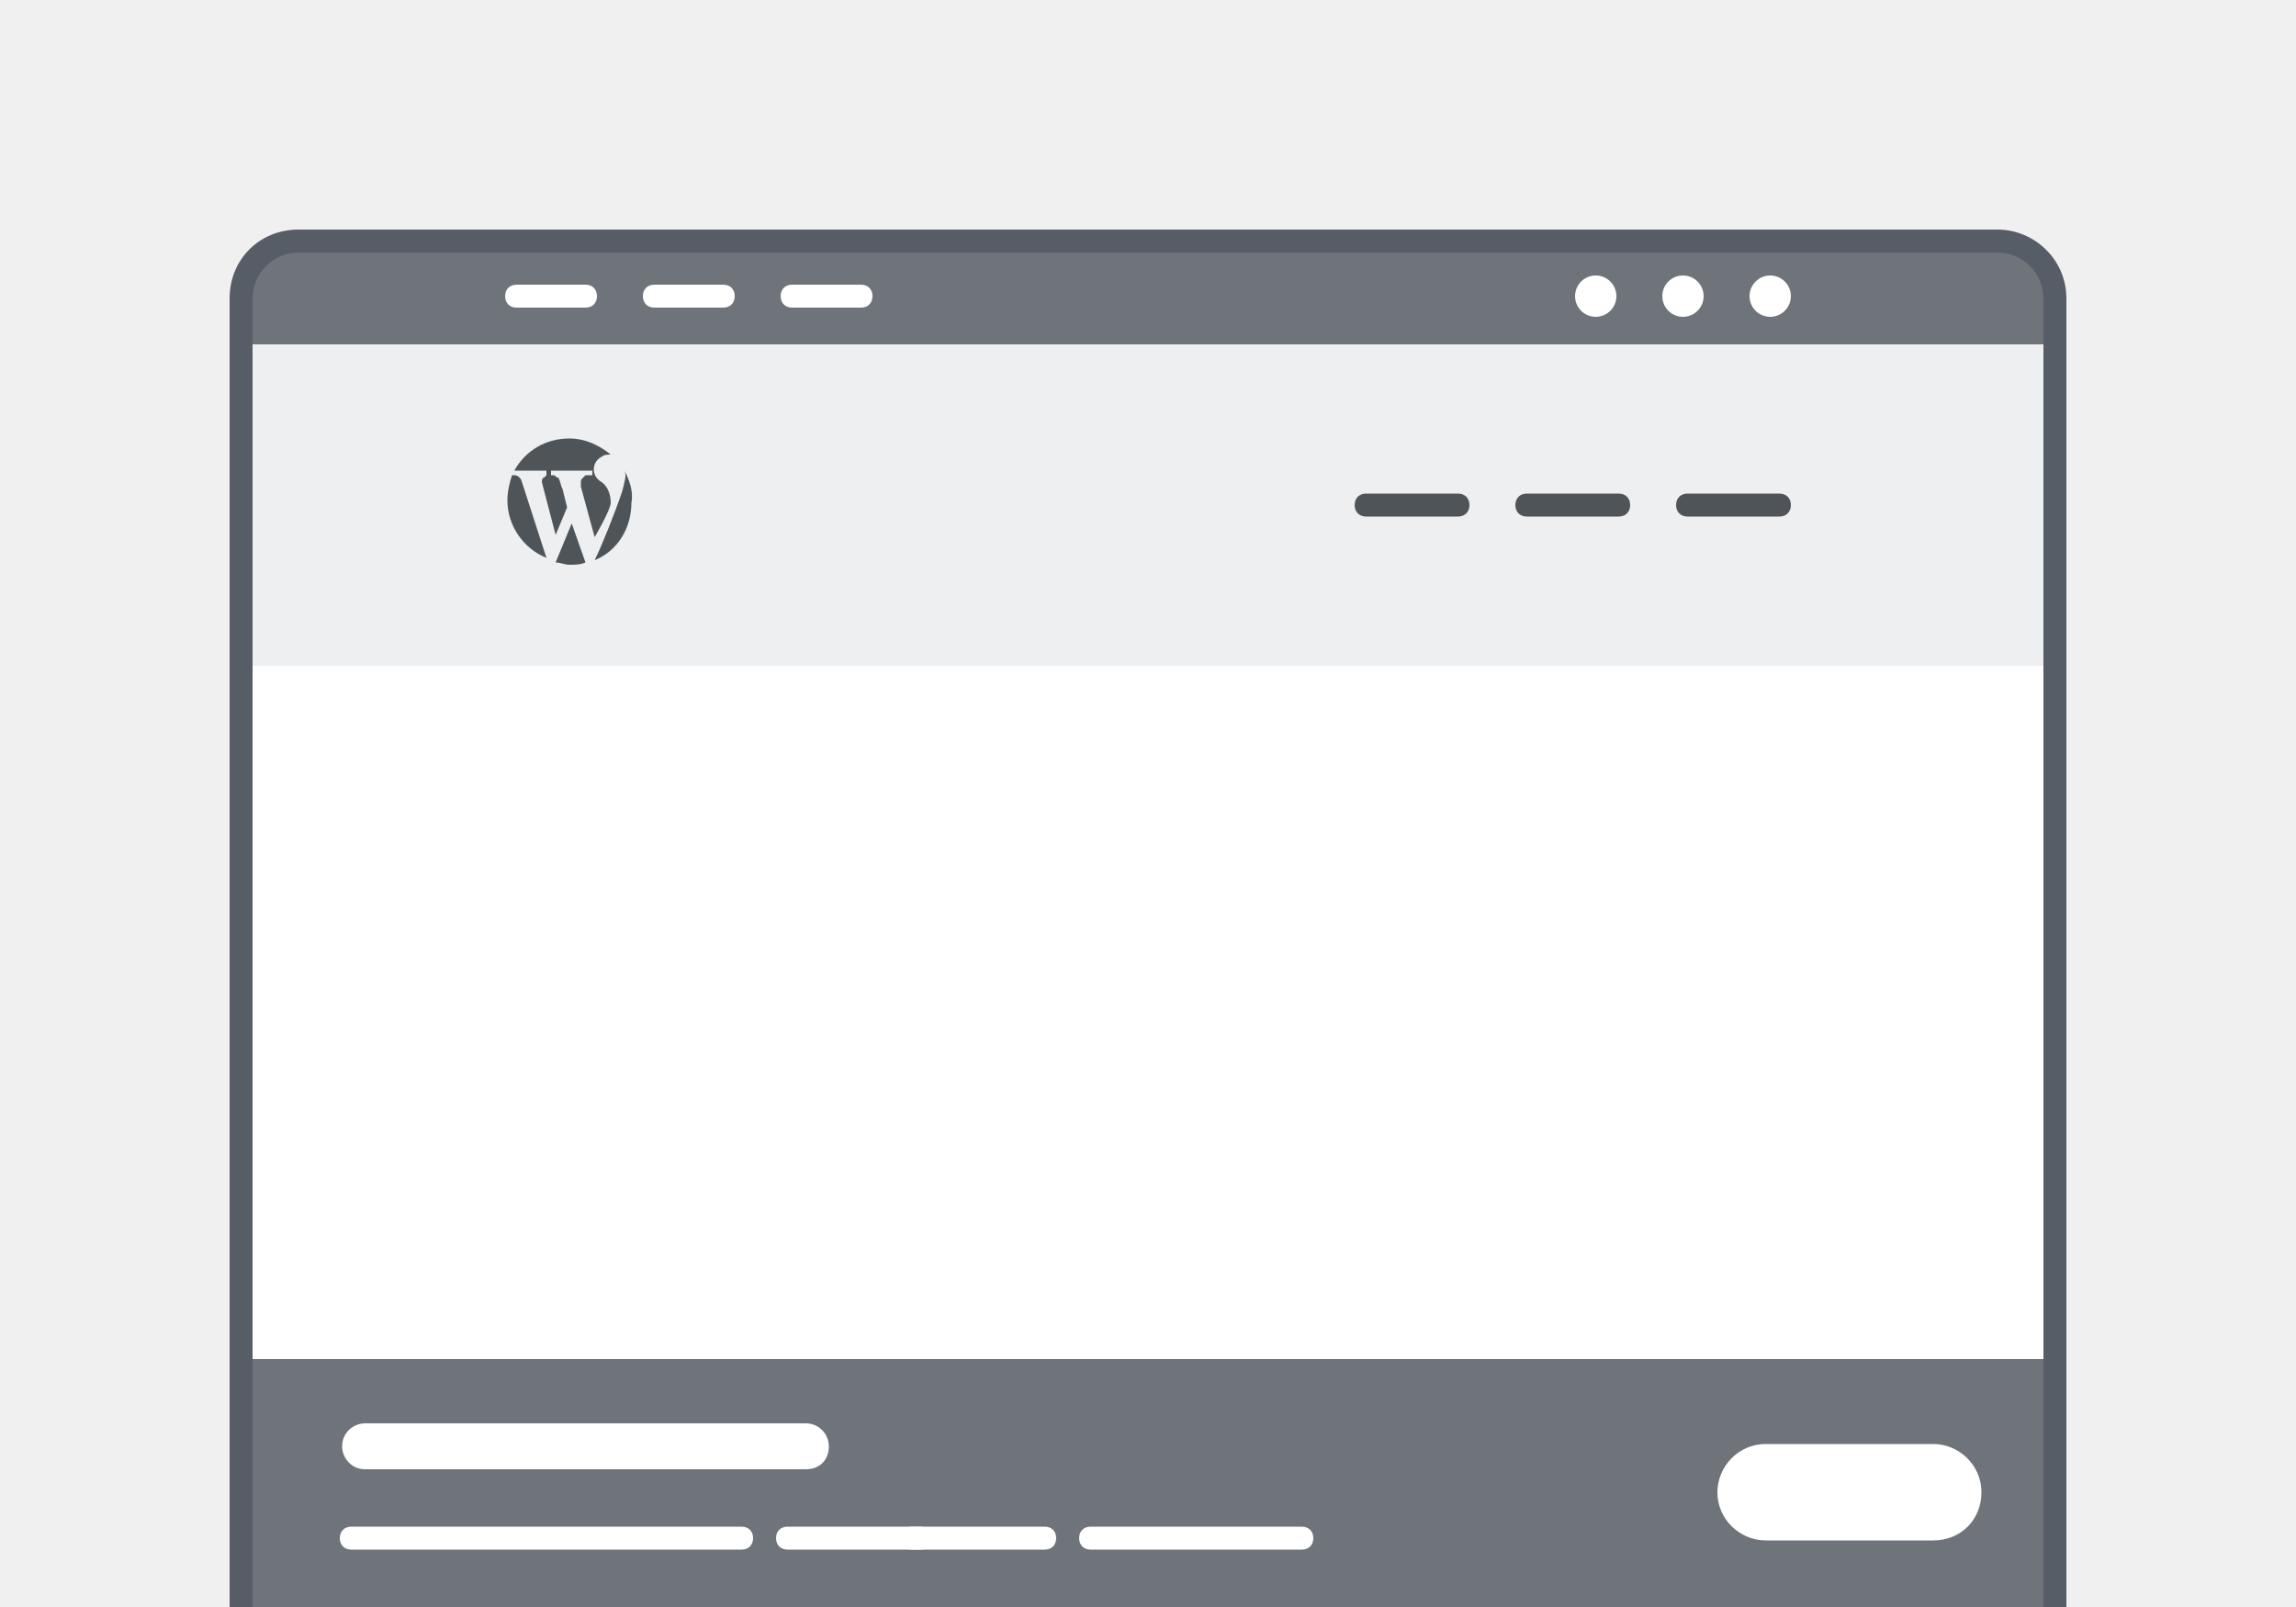
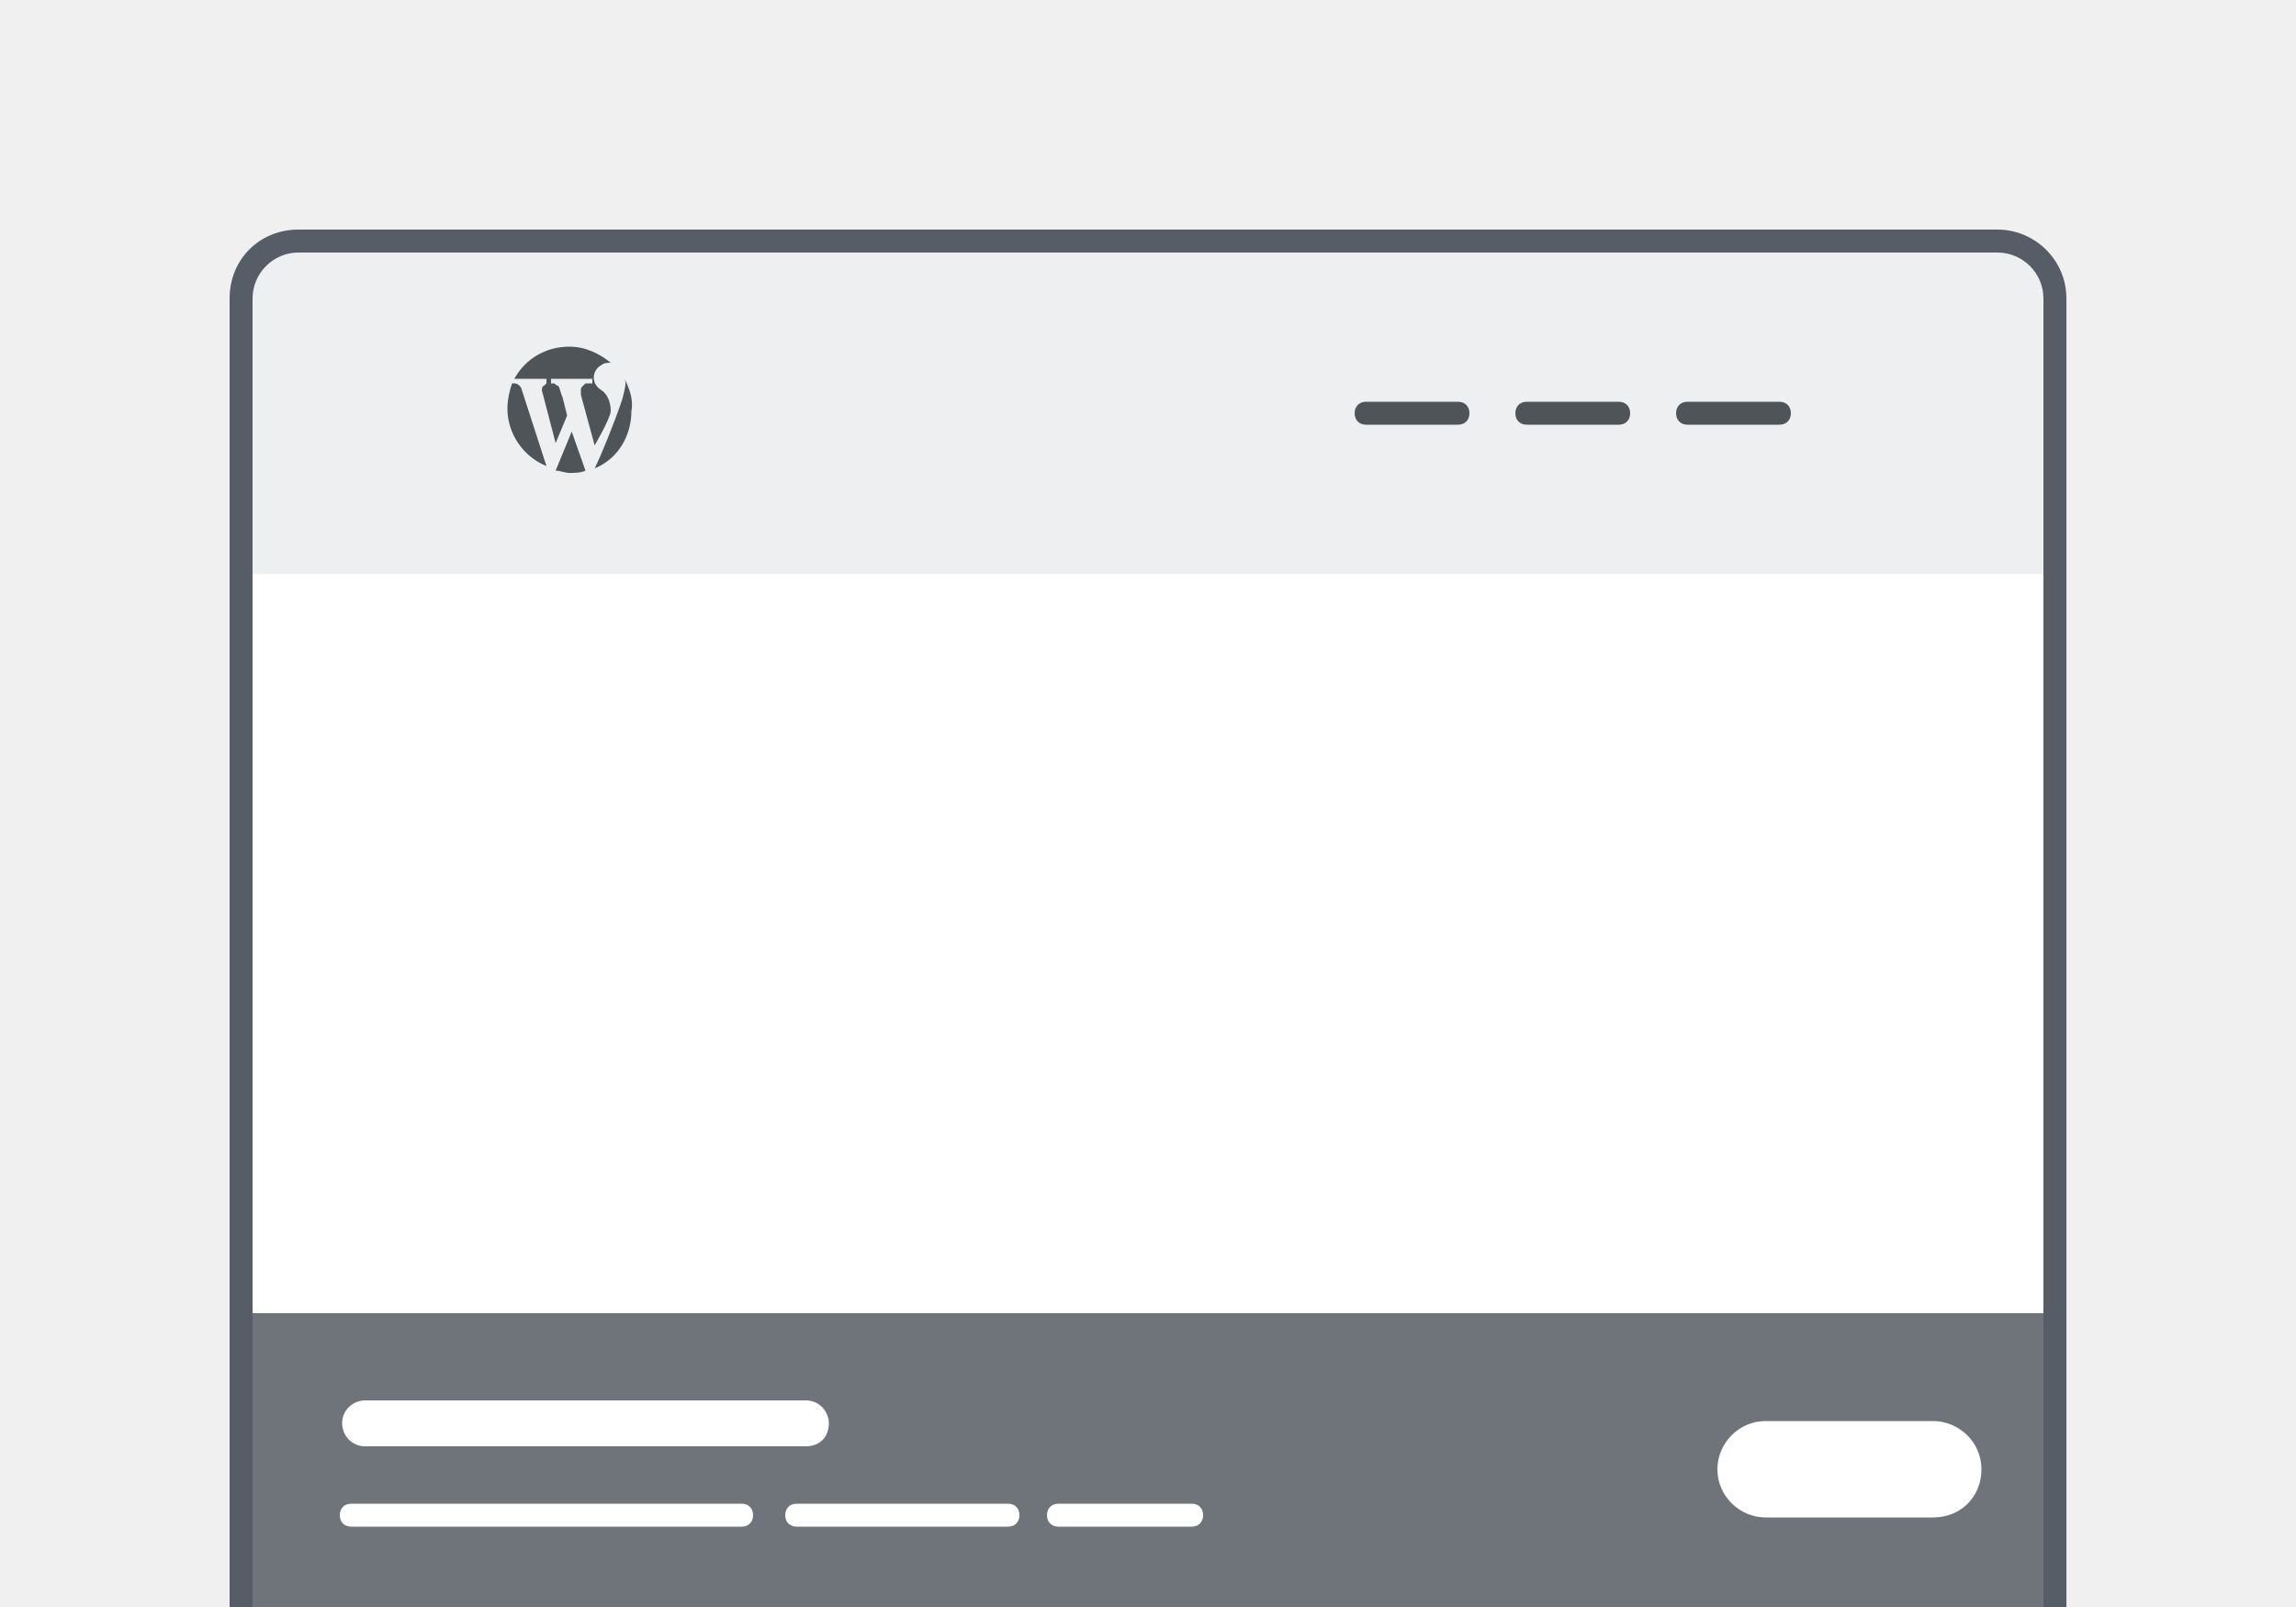
<svg xmlns="http://www.w3.org/2000/svg" version="1.1" id="Layer_1" x="0px" y="0px" viewBox="0 0 100 70" style="enable-background:new 0 0 100 70;" xml:space="preserve">
  <style type="text/css">
	.st0{fill:#FFFFFF;}
	.st1{fill:#6E747A;}
	.st2{fill:#EDEFF0;}
	.st3{fill:#565D66;}
	.st4{fill:#4F5459;}
</style>
  <path class="st0" d="M13,73.5c-1.4,0-2.5-1.1-2.5-2.5V13c0-1.4,1.1-2.5,2.5-2.5h74c1.4,0,2.5,1.1,2.5,2.5v58c0,1.4-1.1,2.5-2.5,2.5  H13z" />
  <g>
-     <rect x="10.4" y="59.2" class="st1" width="79.1" height="13" />
-     <path class="st0" d="M32.3,67.5h-17c-0.3,0-0.5-0.2-0.5-0.5c0-0.3,0.2-0.5,0.5-0.5h17c0.3,0,0.5,0.2,0.5,0.5   C32.8,67.3,32.6,67.5,32.3,67.5z" />
-     <path class="st0" d="M45.5,67.5h-5.8c-0.3,0-0.5-0.2-0.5-0.5c0-0.3,0.2-0.5,0.5-0.5h5.8c0.3,0,0.5,0.2,0.5,0.5   C46,67.3,45.8,67.5,45.5,67.5z" />
-     <path class="st0" d="M56.7,67.5h-9.2c-0.3,0-0.5-0.2-0.5-0.5c0-0.3,0.2-0.5,0.5-0.5h9.2c0.3,0,0.5,0.2,0.5,0.5   C57.2,67.3,57,67.5,56.7,67.5z" />
-     <path class="st0" d="M84.2,67.1h-7.3c-1.1,0-2.1-0.9-2.1-2.1v0c0-1.1,0.9-2.1,2.1-2.1h7.3c1.1,0,2.1,0.9,2.1,2.1v0   C86.3,66.2,85.4,67.1,84.2,67.1z" />
-     <path class="st0" d="M40.1,67.5h-5.8c-0.3,0-0.5-0.2-0.5-0.5c0-0.3,0.2-0.5,0.5-0.5h5.8c0.3,0,0.5,0.2,0.5,0.5   C40.6,67.3,40.4,67.5,40.1,67.5z" />
-     <path class="st0" d="M35.1,64H15.9c-0.6,0-1-0.5-1-1l0,0c0-0.6,0.5-1,1-1h19.2c0.6,0,1,0.5,1,1l0,0C36.1,63.6,35.7,64,35.1,64z" />
+     <rect x="10.4" y="57.2" class="st1" width="79.1" height="13" />
+     <path class="st0" d="M32.3,66.5h-17c-0.3,0-0.5-0.2-0.5-0.5s0.2-0.5,0.5-0.5h17c0.3,0,0.5,0.2,0.5,0.5S32.6,66.5,32.3,66.5z" />
+     <path class="st0" d="M43.9,66.5h-9.2c-0.3,0-0.5-0.2-0.5-0.5s0.2-0.5,0.5-0.5h9.2c0.3,0,0.5,0.2,0.5,0.5S44.2,66.5,43.9,66.5z" />
+     <path class="st0" d="M84.2,66.1h-7.3c-1.1,0-2.1-0.9-2.1-2.1l0,0c0-1.1,0.9-2.1,2.1-2.1h7.3c1.1,0,2.1,0.9,2.1,2.1l0,0   C86.3,65.2,85.4,66.1,84.2,66.1z" />
+     <path class="st0" d="M51.9,66.5h-5.8c-0.3,0-0.5-0.2-0.5-0.5s0.2-0.5,0.5-0.5h5.8c0.3,0,0.5,0.2,0.5,0.5S52.2,66.5,51.9,66.5z" />
+     <path class="st0" d="M35.1,63H15.9c-0.6,0-1-0.5-1-1l0,0c0-0.6,0.5-1,1-1h19.2c0.6,0,1,0.5,1,1l0,0C36.1,62.6,35.7,63,35.1,63z" />
  </g>
-   <path class="st2" d="M11,15h78v14H11V15z" />
-   <path class="st1" d="M89.5,15h-79v-2c0-1.4,1.1-2.5,2.5-2.5h74c1.4,0,2.5,1.1,2.5,2.5V15z" />
+   <path class="st2" d="M11,11h78v14H11V11z" />
  <path class="st3" d="M87,11c1.1,0,2,0.9,2,2v58c0,1.1-0.9,2-2,2H13c-1.1,0-2-0.9-2-2V13c0-1.1,0.9-2,2-2H87 M87,10H13  c-1.7,0-3,1.3-3,3v58c0,1.7,1.3,3,3,3h74c1.6,0,3-1.3,3-3V13C90,11.3,88.6,10,87,10z" />
-   <path class="st0" d="M25.5,13.4h-3c-0.3,0-0.5-0.2-0.5-0.5s0.2-0.5,0.5-0.5h3c0.3,0,0.5,0.2,0.5,0.5S25.8,13.4,25.5,13.4z   M31.5,13.4h-3c-0.3,0-0.5-0.2-0.5-0.5s0.2-0.5,0.5-0.5h3c0.3,0,0.5,0.2,0.5,0.5S31.8,13.4,31.5,13.4z M37.5,13.4h-3  c-0.3,0-0.5-0.2-0.5-0.5s0.2-0.5,0.5-0.5h3c0.3,0,0.5,0.2,0.5,0.5S37.8,13.4,37.5,13.4z" />
-   <circle class="st0" cx="77.1" cy="12.9" r="0.9" />
-   <circle class="st0" cx="73.3" cy="12.9" r="0.9" />
-   <circle class="st0" cx="69.5" cy="12.9" r="0.9" />
-   <path class="st4" d="M77.5,22.5h-4c-0.3,0-0.5-0.2-0.5-0.5s0.2-0.5,0.5-0.5h4c0.3,0,0.5,0.2,0.5,0.5S77.8,22.5,77.5,22.5z   M70.5,22.5h-4c-0.3,0-0.5-0.2-0.5-0.5s0.2-0.5,0.5-0.5h4c0.3,0,0.5,0.2,0.5,0.5S70.8,22.5,70.5,22.5z M63.5,22.5h-4  c-0.3,0-0.5-0.2-0.5-0.5s0.2-0.5,0.5-0.5h4c0.3,0,0.5,0.2,0.5,0.5S63.8,22.5,63.5,22.5z M22.4,20.5c0.5-0.9,1.4-1.4,2.4-1.4  c0.7,0,1.3,0.3,1.8,0.7c-0.1,0-0.3,0-0.4,0.1c-0.4,0.2-0.5,0.8,0,1.1c0.3,0.2,0.4,0.6,0.4,0.9s-0.7,1.5-0.7,1.5l-0.6-2.2V21  c0-0.1,0-0.1,0.1-0.2l0.1-0.1h0.3v-0.2H24v0.2h0.1c0.1,0,0.1,0.1,0.2,0.1c0.1,0.1,0.1,0.3,0.2,0.5l0.2,0.8l-0.5,1.2L23.6,21  c0,0,0-0.2,0.1-0.2l0.1-0.1v-0.2C23.8,20.5,22.4,20.5,22.4,20.5z M22.7,20.9c0,0-0.1-0.2-0.3-0.2h-0.1c-0.1,0.3-0.2,0.7-0.2,1.1  c0,1.1,0.7,2.1,1.7,2.5L22.7,20.9z M27.2,20.5c0.1,0.2,0,0.5-0.1,0.9c-0.3,0.9-0.9,2.4-1.2,3c1-0.4,1.6-1.4,1.6-2.5  C27.6,21.4,27.4,20.9,27.2,20.5 M24.9,22.8l-0.7,1.7c0.2,0,0.4,0.1,0.6,0.1s0.5,0,0.7-0.1L24.9,22.8z" />
+   <path class="st4" d="M77.5,18.5h-4c-0.3,0-0.5-0.2-0.5-0.5s0.2-0.5,0.5-0.5h4c0.3,0,0.5,0.2,0.5,0.5S77.8,18.5,77.5,18.5z   M70.5,18.5h-4c-0.3,0-0.5-0.2-0.5-0.5s0.2-0.5,0.5-0.5h4c0.3,0,0.5,0.2,0.5,0.5S70.8,18.5,70.5,18.5z M63.5,18.5h-4  c-0.3,0-0.5-0.2-0.5-0.5s0.2-0.5,0.5-0.5h4c0.3,0,0.5,0.2,0.5,0.5S63.8,18.5,63.5,18.5z M22.4,16.5c0.5-0.9,1.4-1.4,2.4-1.4  c0.7,0,1.3,0.3,1.8,0.7c-0.1,0-0.3,0-0.4,0.1c-0.4,0.2-0.5,0.8,0,1.1c0.3,0.2,0.4,0.6,0.4,0.9s-0.7,1.5-0.7,1.5l-0.6-2.2V17  c0-0.1,0-0.1,0.1-0.2l0.1-0.1h0.3v-0.2H24v0.2h0.1c0.1,0,0.1,0.1,0.2,0.1c0.1,0.1,0.1,0.3,0.2,0.5l0.2,0.8l-0.5,1.2L23.6,17  c0,0,0-0.2,0.1-0.2l0.1-0.1v-0.2C23.8,16.5,22.4,16.5,22.4,16.5z M22.7,16.9c0,0-0.1-0.2-0.3-0.2h-0.1c-0.1,0.3-0.2,0.7-0.2,1.1  c0,1.1,0.7,2.1,1.7,2.5L22.7,16.9z M27.2,16.5c0.1,0.2,0,0.5-0.1,0.9c-0.3,0.9-0.9,2.4-1.2,3c1-0.4,1.6-1.4,1.6-2.5  C27.6,17.4,27.4,16.9,27.2,16.5 M24.9,18.8l-0.7,1.7c0.2,0,0.4,0.1,0.6,0.1s0.5,0,0.7-0.1L24.9,18.8z" />
</svg>
